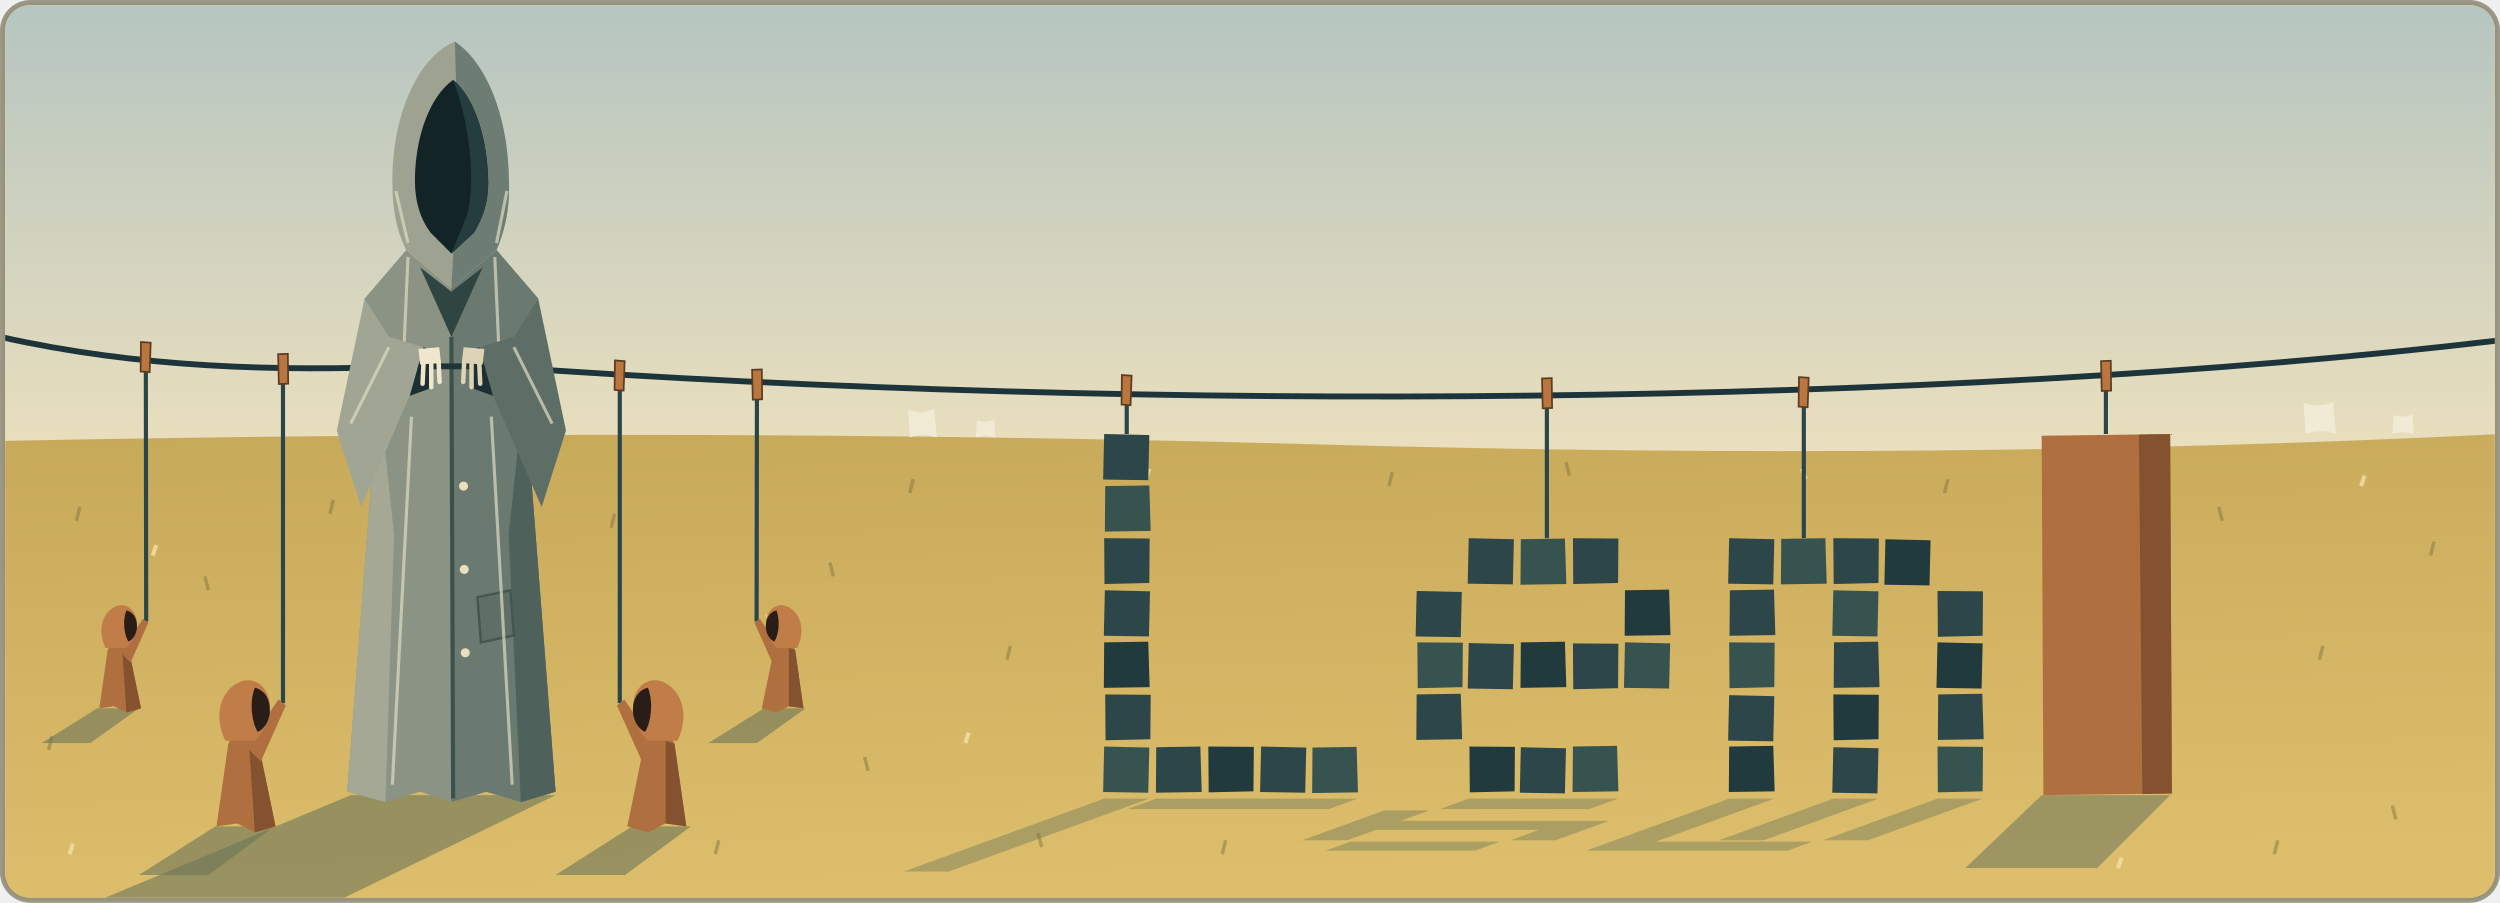
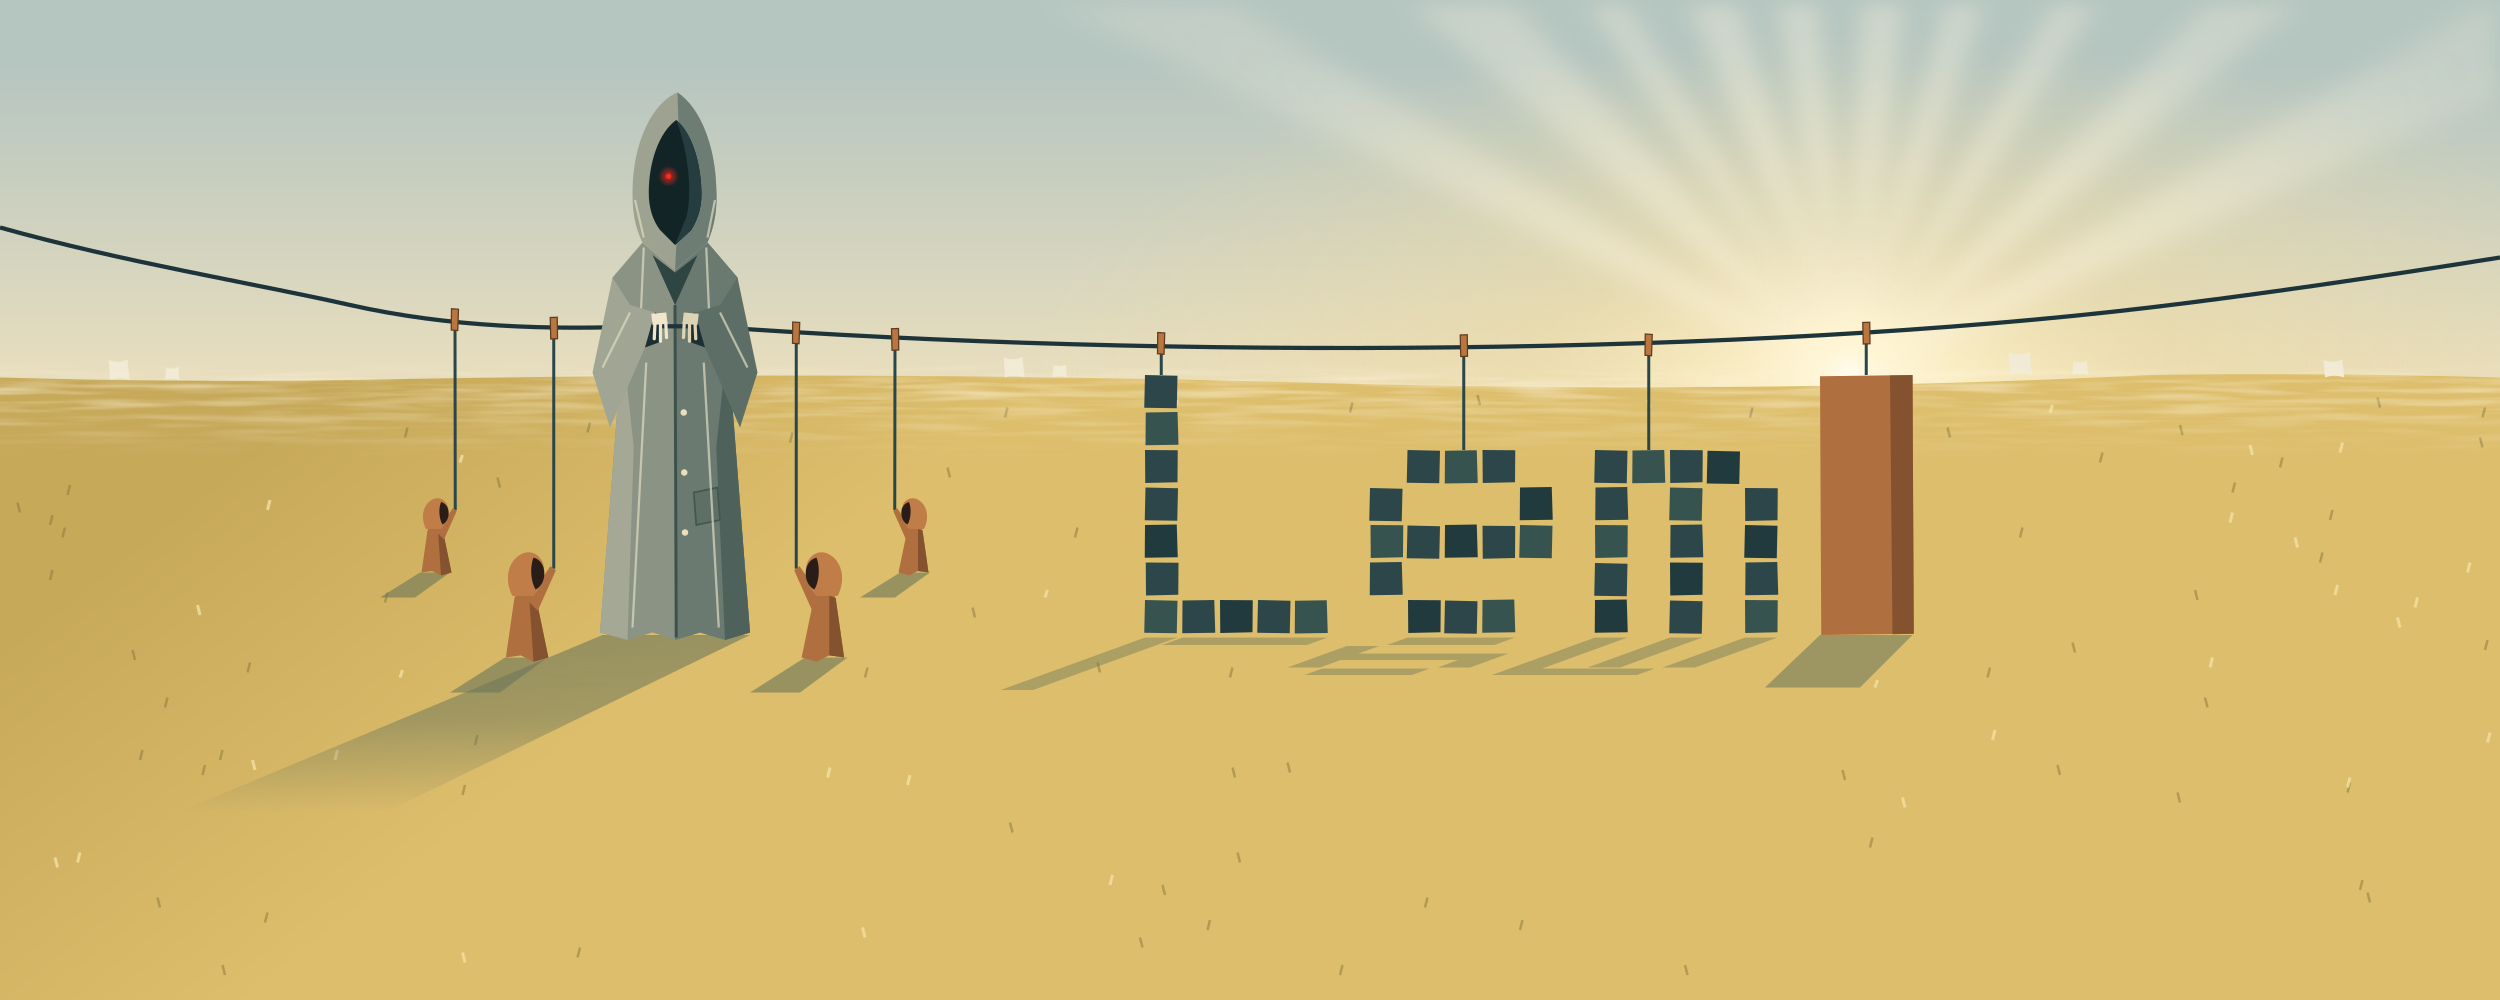
- <svg xmlns="http://www.w3.org/2000/svg" width="720" height="260" viewBox="0 0 720 260" role="img" aria-labelledby="c2-title c2-desc">
+ <svg xmlns="http://www.w3.org/2000/svg" width="1600" height="640" viewBox="0 0 1600 640" preserveAspectRatio="xMidYMid slice" role="img" aria-labelledby="c2-title c2-desc">
+   <style>
+ .c2-sky-night { display: none; }
+ .pulse { fill: none; stroke-linecap: round; animation: run2 8s linear infinite; }
+ .flash { opacity: 0; animation: flash 8s linear infinite; }
+ .drip { fill: none; stroke: #ffe7a0; stroke-width: 1.6; stroke-dasharray: 22 300; stroke-dashoffset: 22; animation: drip 8s linear infinite; }
+ .glow { opacity: 0; animation: glow 8s linear infinite; }
+ .tile { opacity: 0; animation: tile 8s linear infinite; }
+ .eye { animation: blink 6s linear infinite; }
+ .flare { opacity: 0; animation: flare 8s linear 1.5s infinite; }
+ .haze { animation: haze 34s ease-in-out infinite alternate; }
+ .hazein { animation: sun 11s ease-in-out infinite; }
+ .fan { animation: sway 46s ease-in-out infinite alternate; transform-origin: 0 0; }
+ .ray { animation: ray 9s ease-in-out infinite; }
+ .heat1 { animation: heat1 9s ease-in-out infinite alternate; }
+ .heat2 { animation: heat2 13s ease-in-out infinite alternate; }
+ .stars circle, .star { animation: twinkle 4s ease-in-out infinite; }
+ .band1 { animation: drift1 46s ease-in-out infinite alternate; }
+ .band2 { animation: drift2 64s ease-in-out infinite alternate; }
+ .breathe1 { animation: breathe 13s ease-in-out infinite; transform-origin: 0 0; }
+ .breathe2 { animation: breathe 17s ease-in-out -6s infinite; transform-origin: 0 0; }
+ @keyframes run0 { 0% { stroke-dashoffset: 160; } 80% { stroke-dashoffset: -1000; } 100% { stroke-dashoffset: -1000; } }
+ @keyframes run1 { 0% { stroke-dashoffset: 70; } 80% { stroke-dashoffset: -1090; } 100% { stroke-dashoffset: -1090; } }
+ @keyframes run2 { 0% { stroke-dashoffset: 24; } 80% { stroke-dashoffset: -1136; } 100% { stroke-dashoffset: -1136; } }
+ @keyframes flash { 0% { opacity: 0; } 2% { opacity: 1; } 14% { opacity: 0; } 100% { opacity: 0; } }
+ @keyframes drip { 0% { stroke-dashoffset: 22; } 6% { stroke-dashoffset: -100; } 100% { stroke-dashoffset: -100; } }
+ @keyframes glow { 0% { opacity: 0; } 3% { opacity: 1; } 9% { opacity: .85; } 26% { opacity: 0; } 100% { opacity: 0; } }
+ @keyframes tile { 0% { opacity: 0; } 2% { opacity: 1; } 10% { opacity: 1; } 30% { opacity: 0; } 100% { opacity: 0; } }
+ @keyframes blink { 0%, 91%, 100% { opacity: 1; } 93.5% { opacity: .12; } 96% { opacity: 1; } }
+ @keyframes flare { 0% { opacity: 0; } 3% { opacity: 1; } 8% { opacity: .9; } 18% { opacity: 0; } 100% { opacity: 0; } }
+ @keyframes haze { from { transform: translateX(-60px); } to { transform: translateX(50px); } }
+ @keyframes sun { 0%, 100% { opacity: .82; } 50% { opacity: 1; } }
+ @keyframes sway { from { transform: rotate(-5deg); } to { transform: rotate(4deg); } }
+ @keyframes ray { 0%, 100% { opacity: .25; } 50% { opacity: 1; } }
+ @keyframes heat1 { from { transform: translateX(-40px); } to { transform: translateX(40px); } }
+ @keyframes heat2 { from { transform: translateX(50px); } to { transform: translateX(-50px); } }
+ @keyframes twinkle { 0%, 100% { opacity: .9; } 50% { opacity: .2; } }
+ @keyframes drift1 { from { transform: translateX(-150px); } to { transform: translateX(130px); } }
+ @keyframes drift2 { from { transform: translateX(120px); } to { transform: translateX(-160px); } }
+ @keyframes breathe { 0%, 100% { opacity: .55; transform: scaleY(.88); } 50% { opacity: 1; transform: scaleY(1.08); } }
+ @media (prefers-reduced-motion: reduce) { * { animation: none !important; } }
+ </style>
  <defs>
-     <linearGradient id="c2-sky" x1="0" y1="0" x2="0" y2="1">
+     <linearGradient id="c2-sky" gradientUnits="userSpaceOnUse" x1="0" y1="0" x2="0" y2="130">
      <stop stop-color="#b5c5c0" />
      <stop offset="1" stop-color="#eadfbe" />
    </linearGradient>
-     <linearGradient id="c2-field" x1="0" y1="0" x2=".15" y2="1">
+     <linearGradient id="c2-field" gradientUnits="userSpaceOnUse" x1="0" y1="123" x2="108" y2="260">
      <stop stop-color="#c7a95a" />
      <stop offset="1" stop-color="#ddbe6c" />
    </linearGradient>
-     <clipPath id="c2-clip">
-       <rect x="1.5" y="1.5" width="717" height="257" rx="7" />
-     </clipPath>
+     <linearGradient id="c2-coatshade" gradientUnits="userSpaceOnUse" x1="0" y1="229" x2="0" y2="300">
+       <stop stop-color="#6a7559" stop-opacity=".6" />
+       <stop offset=".46" stop-color="#6a7559" stop-opacity=".5" />
+       <stop offset="1" stop-color="#6a7559" stop-opacity="0" />
+     </linearGradient>
+     <filter id="c2-soft" filterUnits="userSpaceOnUse" x="-200" y="-100" width="1200" height="500">
+       <feGaussianBlur stdDeviation="2.4" />
+     </filter>
+     <filter id="c2-soft3" filterUnits="userSpaceOnUse" x="-200" y="-100" width="1200" height="500">
+       <feGaussianBlur stdDeviation=".5" />
+     </filter>
+     <filter id="c2-soft2" filterUnits="userSpaceOnUse" x="-200" y="-100" width="1200" height="500">
+       <feGaussianBlur stdDeviation="1" />
+     </filter>
+     <filter id="c2-bloom">
+       <feGaussianBlur in="SourceGraphic" stdDeviation="3.2" result="b" />
+       <feMerge>
+         <feMergeNode in="b" />
+         <feMergeNode in="b" />
+         <feMergeNode in="SourceGraphic" />
+       </feMerge>
+     </filter>
+     <radialGradient id="c2-dot">
+       <stop stop-color="#ffe7a0" />
+       <stop offset=".25" stop-color="#f39a2d" stop-opacity=".8" />
+       <stop offset="1" stop-color="#cf6a1c" stop-opacity="0" />
+     </radialGradient>
+     <radialGradient id="c2-halo">
+       <stop stop-color="#e8862a" stop-opacity=".55" />
+       <stop offset=".5" stop-color="#e8862a" stop-opacity=".2" />
+       <stop offset="1" stop-color="#e8862a" stop-opacity="0" />
+     </radialGradient>
+     <radialGradient id="c2-eye">
+       <stop stop-color="#ff2a1a" />
+       <stop offset=".3" stop-color="#ff2a1a" stop-opacity=".55" />
+       <stop offset="1" stop-color="#ff2a1a" stop-opacity="0" />
+     </radialGradient>
  </defs>
-   <rect x=".75" y=".75" width="718.5" height="258.5" rx="8" fill="#eadfbe" stroke="#77725a" stroke-width="1.5" stroke-opacity=".7" />
-   <g clip-path="url(#c2-clip)">
-     <path d="M0 0H720V130H0Z" fill="url(#c2-sky)" />
-     <path d="M0 127Q200 123 380 128T720 125V260H0Z" fill="url(#c2-field)" />
+   <g transform="translate(224 40) scale(1.6)">
+     <rect x="-140.0" y="-25.0" width="1000.0" height="155.0" fill="url(#c2-sky)" />
+     <g class="c2-sky-day">
+       <defs>
+         <radialGradient id="c2-sun" cx="600" cy="126" r="330" gradientUnits="userSpaceOnUse" gradientTransform="translate(600 126) scale(1 .42) translate(-600 -126)">
+           <stop stop-color="#fffbea" stop-opacity=".95" />
+           <stop offset=".12" stop-color="#fff2c8" stop-opacity=".8" />
+           <stop offset=".4" stop-color="#f3dc9c" stop-opacity=".4" />
+           <stop offset="1" stop-color="#f3dc9c" stop-opacity="0" />
+         </radialGradient>
+         <radialGradient id="c2-core">
+           <stop stop-color="#fffdf2" />
+           <stop offset=".35" stop-color="#fff6d6" stop-opacity=".85" />
+           <stop offset="1" stop-color="#fff0c4" stop-opacity="0" />
+         </radialGradient>
+         <linearGradient id="c2-ray" gradientUnits="userSpaceOnUse" x1="0" y1="0" x2="0" y2="-560">
+           <stop stop-color="#fff8e2" stop-opacity=".75" />
+           <stop offset=".45" stop-color="#fff8e2" stop-opacity=".3" />
+           <stop offset="1" stop-color="#fff8e2" stop-opacity="0" />
+         </linearGradient>
+         <filter id="c2-rayblur" filterUnits="userSpaceOnUse" x="-900" y="-700" width="1800" height="760">
+           <feGaussianBlur stdDeviation="5" />
+         </filter>
+       </defs>
+       <g class="haze">
+         <g class="hazein">
+           <rect x="-260.0" y="-25.0" width="1240.0" height="165.0" fill="url(#c2-sun)" />
+         </g>
+       </g>
+       <g transform="translate(600 126)">
+         <g class="fan" filter="url(#c2-rayblur)" opacity=".7">
+           <path class="ray" d="M-2 0L-28 -560L28 -560L2 0Z" transform="rotate(-62)" fill="url(#c2-ray)" style="animation-duration:11.5s;animation-delay:-9.1s" />
+           <path class="ray" d="M-2 0L-34 -560L34 -560L2 0Z" transform="rotate(-46)" fill="url(#c2-ray)" style="animation-duration:11.4s;animation-delay:-10.6s" />
+           <path class="ray" d="M-2 0L-16 -560L16 -560L2 0Z" transform="rotate(-33)" fill="url(#c2-ray)" style="animation-duration:9.8s;animation-delay:-9.2s" />
+           <path class="ray" d="M-2 0L-28 -560L28 -560L2 0Z" transform="rotate(-20)" fill="url(#c2-ray)" style="animation-duration:12.4s;animation-delay:-1.4s" />
+           <path class="ray" d="M-2 0L-25 -560L25 -560L2 0Z" transform="rotate(-8)" fill="url(#c2-ray)" style="animation-duration:8.5s;animation-delay:-4.6s" />
+           <path class="ray" d="M-2 0L-27 -560L27 -560L2 0Z" transform="rotate(5)" fill="url(#c2-ray)" style="animation-duration:7.1s;animation-delay:-1.5s" />
+           <path class="ray" d="M-2 0L-21 -560L21 -560L2 0Z" transform="rotate(17)" fill="url(#c2-ray)" style="animation-duration:12.5s;animation-delay:-9.6s" />
+           <path class="ray" d="M-2 0L-19 -560L19 -560L2 0Z" transform="rotate(31)" fill="url(#c2-ray)" style="animation-duration:11.8s;animation-delay:-1.6s" />
+           <path class="ray" d="M-2 0L-28 -560L28 -560L2 0Z" transform="rotate(47)" fill="url(#c2-ray)" style="animation-duration:7.8s;animation-delay:-0.0s" />
+           <path class="ray" d="M-2 0L-33 -560L33 -560L2 0Z" transform="rotate(63)" fill="url(#c2-ray)" style="animation-duration:8.3s;animation-delay:-1.8s" />
+         </g>
+       </g>
+       <circle cx="600" cy="126" r="34" fill="url(#c2-core)" />
+     </g>
+     <g class="c2-sky-night">
+       <defs>
+         <radialGradient id="c2-star">
+           <stop stop-color="#f4efdc" stop-opacity=".8" />
+           <stop offset=".3" stop-color="#cfd6c4" stop-opacity=".25" />
+           <stop offset="1" stop-color="#cfd6c4" stop-opacity="0" />
+         </radialGradient>
+         <linearGradient id="c2-aur" x1="0" y1="0" x2="0" y2="1">
+           <stop stop-color="#b5c5c0" stop-opacity="0" />
+           <stop offset=".3" stop-color="#b5c5c0" stop-opacity=".55" />
+           <stop offset=".55" stop-color="#a9d0bc" stop-opacity=".7" />
+           <stop offset=".72" stop-color="#cfd6c4" stop-opacity=".45" />
+           <stop offset=".85" stop-color="#c7a95a" stop-opacity=".16" />
+           <stop offset="1" stop-color="#c7a95a" stop-opacity="0" />
+         </linearGradient>
+         <pattern id="c2-streaks" patternUnits="userSpaceOnUse" width="151" height="400" y="-100">
+           <rect width="151" height="400" fill="#ffffff" fill-opacity=".3" />
+           <rect x="0.0" width="2" height="400" fill="#ffffff" fill-opacity="0.7" />
+           <rect x="6.3" width="6" height="400" fill="#ffffff" fill-opacity="1" />
+           <rect x="18.5" width="1.5" height="400" fill="#ffffff" fill-opacity="0.5" />
+           <rect x="28.3" width="4" height="400" fill="#ffffff" fill-opacity="0.85" />
+           <rect x="37.9" width="2" height="400" fill="#ffffff" fill-opacity="1" />
+           <rect x="45.5" width="6" height="400" fill="#ffffff" fill-opacity="1" />
+           <rect x="56.0" width="2" height="400" fill="#ffffff" fill-opacity="0.7" />
+           <rect x="64.2" width="6" height="400" fill="#ffffff" fill-opacity="1" />
+           <rect x="77.3" width="9" height="400" fill="#ffffff" fill-opacity="0.5" />
+           <rect x="89.0" width="6" height="400" fill="#ffffff" fill-opacity="0.5" />
+           <rect x="98.7" width="1.5" height="400" fill="#ffffff" fill-opacity="0.85" />
+           <rect x="105.3" width="9" height="400" fill="#ffffff" fill-opacity="1" />
+           <rect x="121.1" width="4" height="400" fill="#ffffff" fill-opacity="1" />
+           <rect x="132.1" width="6" height="400" fill="#ffffff" fill-opacity="1" />
+           <rect x="146.8" width="2" height="400" fill="#ffffff" fill-opacity="0.85" />
+         </pattern>
+         <mask id="c2-curtain" maskUnits="userSpaceOnUse" x="-500" y="-200" width="1700" height="400">
+           <rect x="-500" y="-200" width="1700" height="400" fill="url(#c2-streaks)" />
+         </mask>
+         <filter id="c2-aurblur" x="-20%" y="-60%" width="140%" height="220%">
+           <feGaussianBlur stdDeviation="4.2 6" />
+         </filter>
+       </defs>
+       <g class="stars">
+         <circle cx="312.7" cy="55.9" r="0.7" fill="#d6cfb0" style="animation-duration:5.1s;animation-delay:-3.0s" />
+         <circle cx="46.6" cy="49.2" r="1.0" fill="#cfd6c4" style="animation-duration:3.1s;animation-delay:-0.9s" />
+         <circle cx="-46.9" cy="91.2" r="1.0" fill="#e3dcc0" style="animation-duration:5.5s;animation-delay:-2.2s" />
+         <circle cx="313.3" cy="81.2" r="1.0" fill="#cfd6c4" style="animation-duration:5.7s;animation-delay:-4.7s" />
+         <circle cx="-74.2" cy="-18.0" r="0.55" fill="#e3dcc0" style="animation-duration:6.4s;animation-delay:-2.1s" />
+         <circle cx="450.4" cy="4.5" r="0.55" fill="#c5c8b4" style="animation-duration:5.0s;animation-delay:-3.3s" />
+         <circle cx="317.6" cy="16.2" r="0.8" fill="#e3dcc0" style="animation-duration:6.1s;animation-delay:-1.9s" />
+         <circle cx="91.3" cy="17.8" r="0.45" fill="#e3dcc0" style="animation-duration:4.6s;animation-delay:-3.9s" />
+         <circle cx="247.2" cy="112.1" r="0.45" fill="#cfd6c4" style="animation-duration:3.6s;animation-delay:-3.3s" />
+         <circle cx="-64.4" cy="65.8" r="1.0" fill="#c5c8b4" style="animation-duration:4.3s;animation-delay:-1.3s" />
+         <circle cx="-121.9" cy="34.8" r="0.45" fill="#cfd6c4" style="animation-duration:3.8s;animation-delay:-0.4s" />
+         <circle cx="-77.5" cy="89.4" r="0.55" fill="#cfd6c4" style="animation-duration:4.8s;animation-delay:-0.9s" />
+         <circle cx="590.5" cy="-4.5" r="1.0" fill="#d6cfb0" style="animation-duration:3.2s;animation-delay:-1.3s" />
+         <circle cx="74.6" cy="15.0" r="0.8" fill="#c5c8b4" style="animation-duration:7.5s;animation-delay:-0.1s" />
+         <circle cx="49.2" cy="117.4" r="0.8" fill="#e3dcc0" style="animation-duration:2.8s;animation-delay:-0.4s" />
+         <circle cx="301.9" cy="-21.6" r="0.8" fill="#c5c8b4" style="animation-duration:6.7s;animation-delay:-2.6s" />
+         <circle cx="-63.2" cy="6.4" r="1.0" fill="#cfd6c4" style="animation-duration:2.7s;animation-delay:-1.0s" />
+         <circle cx="481.4" cy="-5.1" r="0.8" fill="#d6cfb0" style="animation-duration:6.7s;animation-delay:-0.9s" />
+         <circle cx="246.8" cy="65.4" r="0.6" fill="#cfd6c4" style="animation-duration:6.6s;animation-delay:-1.6s" />
+         <circle cx="51.7" cy="81.3" r="0.8" fill="#cfd6c4" style="animation-duration:6.0s;animation-delay:-2.3s" />
+         <circle cx="342.6" cy="-11.9" r="0.45" fill="#e3dcc0" style="animation-duration:3.1s;animation-delay:-1.6s" />
+         <circle cx="116.6" cy="81.3" r="0.7" fill="#c5c8b4" style="animation-duration:4.7s;animation-delay:-4.2s" />
+         <circle cx="351.1" cy="50.3" r="1.0" fill="#e3dcc0" style="animation-duration:3.2s;animation-delay:-1.5s" />
+         <circle cx="512.6" cy="63.8" r="0.45" fill="#c5c8b4" style="animation-duration:3.6s;animation-delay:-3.3s" />
+         <circle cx="607.5" cy="-13.2" r="0.7" fill="#d6cfb0" style="animation-duration:3.8s;animation-delay:-0.2s" />
+         <circle cx="143.3" cy="51.9" r="0.55" fill="#e3dcc0" style="animation-duration:4.4s;animation-delay:-3.9s" />
+         <circle cx="837.6" cy="69.6" r="1.0" fill="#cfd6c4" style="animation-duration:5.5s;animation-delay:-5.1s" />
+         <circle cx="334.9" cy="27.4" r="0.6" fill="#e3dcc0" style="animation-duration:2.7s;animation-delay:-1.7s" />
+         <circle cx="342.3" cy="80.0" r="0.6" fill="#cfd6c4" style="animation-duration:7.5s;animation-delay:-0.6s" />
+         <circle cx="405.8" cy="80.9" r="1.0" fill="#cfd6c4" style="animation-duration:6.5s;animation-delay:-5.9s" />
+         <circle cx="212.7" cy="73.6" r="0.45" fill="#d6cfb0" style="animation-duration:7.2s;animation-delay:-0.2s" />
+         <circle cx="359.9" cy="-21.0" r="1.0" fill="#d6cfb0" style="animation-duration:4.5s;animation-delay:-0.1s" />
+         <circle cx="-65.2" cy="-10.2" r="0.45" fill="#c5c8b4" style="animation-duration:6.9s;animation-delay:-5.0s" />
+         <circle cx="249.1" cy="80.6" r="0.8" fill="#d6cfb0" style="animation-duration:4.8s;animation-delay:-4.0s" />
+         <circle cx="-53.7" cy="82.8" r="0.45" fill="#c5c8b4" style="animation-duration:5.5s;animation-delay:-2.7s" />
+         <circle cx="91.8" cy="75.5" r="0.7" fill="#d6cfb0" style="animation-duration:3.9s;animation-delay:-0.0s" />
+         <circle cx="162.2" cy="72.6" r="0.55" fill="#cfd6c4" style="animation-duration:6.3s;animation-delay:-2.2s" />
+         <circle cx="787.7" cy="47.3" r="0.55" fill="#c5c8b4" style="animation-duration:4.6s;animation-delay:-1.1s" />
+         <circle cx="493.4" cy="90.3" r="0.55" fill="#cfd6c4" style="animation-duration:4.5s;animation-delay:-2.6s" />
+         <circle cx="177.6" cy="-3.8" r="0.7" fill="#c5c8b4" style="animation-duration:6.7s;animation-delay:-5.7s" />
+         <circle cx="31.1" cy="40.5" r="0.6" fill="#cfd6c4" style="animation-duration:6.7s;animation-delay:-2.6s" />
+         <circle cx="379.9" cy="71.8" r="1.0" fill="#d6cfb0" style="animation-duration:4.2s;animation-delay:-3.5s" />
+         <circle cx="139.5" cy="62.7" r="1.0" fill="#c5c8b4" style="animation-duration:5.4s;animation-delay:-1.7s" />
+         <circle cx="649.8" cy="-20.3" r="0.55" fill="#d6cfb0" style="animation-duration:4.8s;animation-delay:-0.1s" />
+         <circle cx="687.7" cy="10.5" r="0.55" fill="#e3dcc0" style="animation-duration:7.4s;animation-delay:-0.9s" />
+         <circle cx="-28.6" cy="52.5" r="1.0" fill="#c5c8b4" style="animation-duration:7.3s;animation-delay:-5.0s" />
+         <circle cx="61.1" cy="44.0" r="0.55" fill="#e3dcc0" style="animation-duration:6.3s;animation-delay:-3.4s" />
+         <circle cx="-101.0" cy="8.9" r="0.6" fill="#cfd6c4" style="animation-duration:4.5s;animation-delay:-3.6s" />
+         <circle cx="763.8" cy="-10.7" r="1.0" fill="#d6cfb0" style="animation-duration:3.2s;animation-delay:-1.5s" />
+         <circle cx="428.4" cy="101.0" r="0.6" fill="#d6cfb0" style="animation-duration:4.2s;animation-delay:-4.1s" />
+         <circle cx="-38.6" cy="99.1" r="1.0" fill="#e3dcc0" style="animation-duration:3.6s;animation-delay:-3.3s" />
+         <circle cx="649.0" cy="22.2" r="1.0" fill="#e3dcc0" style="animation-duration:4.3s;animation-delay:-0.4s" />
+         <circle cx="301.3" cy="54.6" r="0.6" fill="#d6cfb0" style="animation-duration:7.1s;animation-delay:-1.6s" />
+         <circle cx="725.3" cy="37.5" r="0.45" fill="#cfd6c4" style="animation-duration:5.2s;animation-delay:-3.6s" />
+         <circle cx="773.5" cy="43.3" r="0.8" fill="#d6cfb0" style="animation-duration:7.2s;animation-delay:-3.6s" />
+         <circle cx="806.5" cy="-10.9" r="0.55" fill="#d6cfb0" style="animation-duration:5.2s;animation-delay:-1.5s" />
+         <circle cx="587.5" cy="67.1" r="0.8" fill="#c5c8b4" style="animation-duration:4.1s;animation-delay:-1.6s" />
+         <circle cx="432.6" cy="5.3" r="0.8" fill="#e3dcc0" style="animation-duration:5.1s;animation-delay:-3.1s" />
+         <circle cx="261.2" cy="90.0" r="0.8" fill="#e3dcc0" style="animation-duration:5.0s;animation-delay:-3.5s" />
+         <circle cx="-71.5" cy="53.0" r="0.7" fill="#d6cfb0" style="animation-duration:3.9s;animation-delay:-1.9s" />
+         <circle cx="-10.8" cy="38.1" r="0.7" fill="#c5c8b4" style="animation-duration:3.1s;animation-delay:-1.3s" />
+         <circle cx="-107.8" cy="13.7" r="1.0" fill="#e3dcc0" style="animation-duration:2.8s;animation-delay:-0.4s" />
+         <circle cx="-125.2" cy="17.1" r="1.0" fill="#c5c8b4" style="animation-duration:3.8s;animation-delay:-1.9s" />
+         <circle cx="359.7" cy="59.1" r="0.8" fill="#c5c8b4" style="animation-duration:6.1s;animation-delay:-4.3s" />
+         <circle cx="736.5" cy="-19.7" r="1.0" fill="#d6cfb0" style="animation-duration:6.6s;animation-delay:-4.1s" />
+         <circle cx="398.0" cy="98.8" r="0.8" fill="#cfd6c4" style="animation-duration:5.2s;animation-delay:-4.4s" />
+         <circle cx="471.0" cy="97.8" r="0.55" fill="#c5c8b4" style="animation-duration:7.0s;animation-delay:-2.2s" />
+         <circle cx="100.9" cy="79.4" r="0.6" fill="#d6cfb0" style="animation-duration:3.1s;animation-delay:-2.6s" />
+         <circle cx="282.1" cy="88.4" r="0.55" fill="#cfd6c4" style="animation-duration:4.6s;animation-delay:-3.1s" />
+         <circle cx="-119.3" cy="5.3" r="1.0" fill="#c5c8b4" style="animation-duration:7.1s;animation-delay:-6.8s" />
+         <circle cx="-22.3" cy="48.3" r="0.6" fill="#cfd6c4" style="animation-duration:6.5s;animation-delay:-3.1s" />
+         <circle cx="-112.8" cy="84.4" r="0.8" fill="#d6cfb0" style="animation-duration:3.3s;animation-delay:-0.6s" />
+         <circle cx="65.7" cy="95.5" r="0.6" fill="#e3dcc0" style="animation-duration:5.4s;animation-delay:-0.7s" />
+         <circle cx="539.9" cy="-12.1" r="0.45" fill="#c5c8b4" style="animation-duration:4.5s;animation-delay:-1.9s" />
+         <circle cx="215.4" cy="6.6" r="0.6" fill="#e3dcc0" style="animation-duration:5.7s;animation-delay:-0.2s" />
+         <circle cx="62.1" cy="34.5" r="0.6" fill="#c5c8b4" style="animation-duration:4.6s;animation-delay:-0.9s" />
+         <circle cx="27.1" cy="49.3" r="0.45" fill="#c5c8b4" style="animation-duration:7.0s;animation-delay:-5.6s" />
+         <circle cx="563.4" cy="98.4" r="1.0" fill="#d6cfb0" style="animation-duration:5.4s;animation-delay:-1.0s" />
+         <circle cx="444.1" cy="25.1" r="0.6" fill="#c5c8b4" style="animation-duration:7.1s;animation-delay:-5.3s" />
+         <circle cx="636.3" cy="91.9" r="0.7" fill="#cfd6c4" style="animation-duration:7.0s;animation-delay:-6.2s" />
+         <circle cx="553.6" cy="85.2" r="0.55" fill="#d6cfb0" style="animation-duration:3.6s;animation-delay:-0.7s" />
+         <circle cx="655.5" cy="19.5" r="0.45" fill="#e3dcc0" style="animation-duration:7.0s;animation-delay:-6.9s" />
+         <circle cx="760.3" cy="-16.0" r="0.6" fill="#c5c8b4" style="animation-duration:4.3s;animation-delay:-2.8s" />
+         <circle cx="429.2" cy="52.2" r="0.7" fill="#d6cfb0" style="animation-duration:5.7s;animation-delay:-4.0s" />
+         <circle cx="474.7" cy="81.2" r="0.6" fill="#d6cfb0" style="animation-duration:4.6s;animation-delay:-0.2s" />
+         <circle cx="57.3" cy="30.0" r="0.45" fill="#c5c8b4" style="animation-duration:3.8s;animation-delay:-3.5s" />
+         <circle cx="409.8" cy="48.6" r="0.8" fill="#e3dcc0" style="animation-duration:5.7s;animation-delay:-4.6s" />
+         <circle cx="-61.3" cy="61.3" r="0.45" fill="#d6cfb0" style="animation-duration:7.2s;animation-delay:-1.1s" />
+         <circle cx="331.9" cy="0.8" r="0.7" fill="#e3dcc0" style="animation-duration:4.7s;animation-delay:-2.3s" />
+         <circle cx="145.7" cy="33.2" r="0.6" fill="#c5c8b4" style="animation-duration:5.2s;animation-delay:-2.5s" />
+         <circle cx="131.1" cy="108.1" r="1.0" fill="#c5c8b4" style="animation-duration:2.7s;animation-delay:-2.1s" />
+         <circle cx="445.3" cy="66.3" r="0.7" fill="#d6cfb0" style="animation-duration:2.9s;animation-delay:-0.9s" />
+         <circle cx="258.4" cy="59.0" r="1.0" fill="#c5c8b4" style="animation-duration:3.0s;animation-delay:-2.7s" />
+         <circle cx="289.9" cy="44.3" r="0.55" fill="#e3dcc0" style="animation-duration:5.2s;animation-delay:-4.8s" />
+         <circle cx="581.4" cy="43.0" r="0.55" fill="#e3dcc0" style="animation-duration:2.8s;animation-delay:-1.2s" />
+         <circle cx="-19.7" cy="98.4" r="0.6" fill="#cfd6c4" style="animation-duration:3.2s;animation-delay:-1.4s" />
+         <circle cx="526.9" cy="41.2" r="0.6" fill="#d6cfb0" style="animation-duration:4.4s;animation-delay:-3.3s" />
+         <circle cx="673.2" cy="-3.7" r="0.6" fill="#cfd6c4" style="animation-duration:3.8s;animation-delay:-0.4s" />
+         <circle cx="750.3" cy="87.6" r="0.8" fill="#c5c8b4" style="animation-duration:3.9s;animation-delay:-2.4s" />
+         <circle cx="583.7" cy="75.6" r="0.55" fill="#c5c8b4" style="animation-duration:6.3s;animation-delay:-1.2s" />
+       </g>
+       <g class="star" style="animation-duration:4.7s;animation-delay:-4.7s">
+         <circle cx="-92" cy="8" r="5" fill="url(#c2-star)" />
+         <circle cx="-92" cy="8" r="1.1" fill="#f4efdc" />
+       </g>
+       <g class="star" style="animation-duration:6.7s;animation-delay:-5.9s">
+         <circle cx="262" cy="-6" r="5" fill="url(#c2-star)" />
+         <circle cx="262" cy="-6" r="1.1" fill="#f4efdc" />
+       </g>
+       <g class="star" style="animation-duration:4.1s;animation-delay:-0.3s">
+         <circle cx="690" cy="18" r="5" fill="url(#c2-star)" />
+         <circle cx="690" cy="18" r="1.1" fill="#f4efdc" />
+       </g>
+       <g class="star" style="animation-duration:4.8s;animation-delay:-2.0s">
+         <circle cx="812" cy="-10" r="5" fill="url(#c2-star)" />
+         <circle cx="812" cy="-10" r="1.1" fill="#f4efdc" />
+       </g>
+       <g class="star" style="animation-duration:5.9s;animation-delay:-0.6s">
+         <circle cx="470" cy="40" r="5" fill="url(#c2-star)" />
+         <circle cx="470" cy="40" r="1.1" fill="#f4efdc" />
+       </g>
+       <g transform="translate(0 30)">
+         <g class="breathe1">
+           <g transform="translate(0 -30)">
+             <g class="band1" filter="url(#c2-aurblur)">
+               <path d="M-360 66.0L-257 67.9L-154 64.5L-51 54.4L51 41.4L154 31.5L257 28.2L360 30.2L463 32.0L566 28.4L669 18.3L771 5.3L874 -4.5L977 -7.7L1080 -5.7L1080 12.6L977 6.7L874 22.2L771 42.6L669 48.8L566 44.9L463 47.6L360 59.4L257 65.6L154 59.5L51 56.4L-51 71.7L-154 96.1L-257 104.9L-360 91.5Z" fill="url(#c2-aur)" mask="url(#c2-curtain)" />
+             </g>
+           </g>
+         </g>
+       </g>
+       <g transform="translate(0 10)">
+         <g class="breathe2">
+           <g transform="translate(0 -10)">
+             <g class="band2" filter="url(#c2-aurblur)">
+               <path d="M-360 52.4L-257 38.6L-154 23.5L-51 14.6L51 14.8L154 20.0L257 22.4L360 16.3L463 2.4L566 -12.7L669 -21.4L771 -21.0L874 -15.8L977 -13.5L1080 -19.9L1080 -4.0L977 13.0L874 11.1L771 -4.6L669 -10.9L566 5.1L463 30.0L360 41.8L257 37.0L154 30.8L51 34.5L-51 42.9L-154 47.5L-257 51.6L-360 63.9Z" fill="url(#c2-aur)" opacity=".7" mask="url(#c2-curtain)" />
+             </g>
+           </g>
+         </g>
+       </g>
+     </g>
+     <path d="M-140.0 126Q-70 128 0 127Q200 123 380 128T720 125Q790 124 860.0 126V375.0H-140.0Z" fill="url(#c2-field)" />
    <path d="M262 126l-.5-8q4 1.500 7.500-.3l.8 8.300q-4-1.500-7.800 0zM281 126l.4-5q2.500 1 5-.2l.3 5.200q-3-1-5.700 0zM664 125l-.6-9q4.500 1.600 8.500-.2l.9 9.200q-4.500-1.600-8.800 0zM689 125l.3-5.500q3 1 5.500-.2l.4 5.700q-3-1-6.200 0z" fill="#f1ead4" />
+     <path d="M-96 127l-.5-8q4 1.5 7.5-.3l.8 8.3q-4-1.5-7.8 0zM-74 127l.4-5q2.5 1 5-.2l.3 5.2q-3-1-5.7 0zM790 126l-.6-7q4 1.4 7.5-.2l.8 7.2q-4-1.4-7.7 0z" fill="#f1ead4" />
    <path d="M22 150l1-4M60 170l-1-4M95 148l1-4M176 152l1-4M240 166l-1-4M262 142l1-4M290 190l1-4M300 244l-1-4M352 246l1-4M400 140l1-4M452 137l-1-4M560 142l1-4M640 150l-1-4M668 190l1-4M690 236l-1-4M655 246l1-4M700 160l1-4M14 216l1-4M250 222l-1-4M206 246l1-4" fill="none" stroke="#85763c" stroke-width="1" opacity=".5" />
    <path d="M44 160l1-3M120 142l1-3M222 180l-1-3M278 214l1-3M330 138l1-3M520 138l-1-3M610 250l1-3M680 140l1-3M20 246l1-3" fill="none" stroke="#f3e0a0" stroke-width="1.2" opacity=".8" />
-     <path d="M101 229L160 229L92 262L22 262Z" fill="#6a7559" opacity=".6" />
+     <path d="M-59 285l1 -4M733 149l-1 -4M804 331l1 -4M853 142l1 -4M-120 185l1 -4M50 273l1 -4M356 320l-1 -4M853 154l-1 -4M732 296l-1 -4M317 354l-1 -4M-76 338l-1 -4M812 138l-1 -4M354 286l-1 -4M-84 279l1 -4M-113 173l1 -4M45 293l1 -4M799 292l1 -4M808 336l-1 -4M788 200l1 -4M-115 190l1 -4M396 365l1 -4M-86 239l-1 -4M739 215l-1 -4M743 258l-1 -4M376 284l-1 -4M772 162l1 -4M598 287l-1 -4M-132 180l-1 -4M753 172l1 -4M854 235l1 -4M608 314l1 -4M-50 365l-1 -4M-52 279l1 -4M326 333l-1 -4M-34 344l1 -4M684 285l-1 -4M468 347l1 -4M343 347l1 -4M-120 207l1 -4M-41 244l1 -4M-74 258l1 -4M265 308l-1 -4M792 183l1 -4M91 358l1 -4M535 365l-1 -4M430 338l1 -4" fill="none" stroke="#85763c" stroke-width="1" opacity=".5" />
+     <path d="M744 242l1 -4M223 289l1 -4M-60 221l-1 -4M847 204l1 -4M761 157l-1 -4M779 194l-1 -4M-109 320l1 -4M191 286l1 -4M206 350l-1 -4M657 271l1 -4M796 156l1 -4M622 298l-1 -4M-38 283l-1 -4M-6 279l1 -4M820 226l-1 -4M826 218l1 -4M304 329l1 -4M794 213l1 -4M799 290l1 -4M752 184l1 -4M855 272l1 -4M-117 322l-1 -4M-33 179l1 -4M46 360l-1 -4" fill="none" stroke="#f3e0a0" stroke-width="1.2" opacity=".8" />
+     <g class="c2-sky-day">
+       <defs>
+         <linearGradient id="c2-heatfade" gradientUnits="userSpaceOnUse" x1="0" y1="120" x2="0" y2="158">
+           <stop stop-color="#ffffff" stop-opacity="0" />
+           <stop offset=".25" stop-color="#ffffff" stop-opacity="1" />
+           <stop offset="1" stop-color="#ffffff" stop-opacity="0" />
+         </linearGradient>
+         <mask id="c2-heatmask" maskUnits="userSpaceOnUse" x="-140.0" y="110" width="1000.0" height="60">
+           <rect x="-140.0" y="110" width="1000.0" height="60" fill="url(#c2-heatfade)" />
+         </mask>
+         <filter id="c2-heat" filterUnits="userSpaceOnUse" x="-220.0" y="116" width="1160.0" height="46">
+           <feTurbulence type="fractalNoise" baseFrequency=".018 .32" numOctaves="2" seed="4" />
+           <feColorMatrix type="matrix" values="0 0 0 0 1  0 0 0 0 .95  0 0 0 0 .8  0 0 0 2.6 -1.25" />
+         </filter>
+         <filter id="c2-heat2" filterUnits="userSpaceOnUse" x="-220.0" y="116" width="1160.0" height="46">
+           <feTurbulence type="fractalNoise" baseFrequency=".024 .4" numOctaves="2" seed="11" />
+           <feColorMatrix type="matrix" values="0 0 0 0 1  0 0 0 0 .95  0 0 0 0 .8  0 0 0 2.6 -1.25" />
+         </filter>
+       </defs>
+       <g mask="url(#c2-heatmask)" opacity=".55">
+         <g class="heat1">
+           <rect x="-220.0" y="116" width="1160.0" height="46" filter="url(#c2-heat)" />
+         </g>
+         <g class="heat2" opacity=".7">
+           <rect x="-220.0" y="116" width="1160.0" height="46" filter="url(#c2-heat2)" />
+         </g>
+       </g>
+     </g>
+     <path d="M101 229L160 229L14 300L-69 300Z" fill="url(#c2-coatshade)" />
    <path d="M62 238L79 238L60 252L40 252Z" fill="#6a7559" opacity=".6" />
    <path d="M182 238L199 238L180 252L160 252Z" fill="#6a7559" opacity=".6" />
    <path d="M28 204L40 204L26 214L12 214Z" fill="#6a7559" opacity=".6" />
    <path d="M220 204L232 204L218 214L204 214Z" fill="#6a7559" opacity=".6" />
    <g transform="matrix(1 0 .55 -.2 -126.500 276)" fill="#6a7559" opacity=".42">
      <path d="M318 125h13v105h-13zM333 215h58v15h-58z" />
      <path d="M423 155h43v13h-43zM408 170h13v43h-13zM468 170h13v28h-13zM408 185h73v13h-73zM423 215h43v15h-43z" />
      <path d="M498 155h58v13h-58zM498 155h13v75h-13zM528 170h13v60h-13zM558 170h13v60h-13z" />
    </g>
    <path d="M588 229L625 229L604 250L566 250Z" fill="#6a7559" opacity=".55" />
    <path d="M117 72L105 86L109 112L100 228L111 231L121 228L130 231L140 228L150 231L160 228L151 112L155 86L143 72L130 83Z" fill="#8b9385" />
    <path d="M130 83L143 72L155 86L151 112L160 228L150 231L140 228L130 231Z" fill="#6a7a71" />
    <path d="M151 112L160 228L150 231L146.500 154Z" fill="#4e615a" />
    <path d="M109 112L100 228L111 231L113.500 154Z" fill="#a4a895" />
    <path d="M121 77L130 97L139 77L130 84Z" fill="#2f4541" />
    <path d="M130 97L130.500 230" fill="none" stroke="#3d514b" stroke-width="1.200" />
    <path d="M137.500 172L147 170L148 183L138.500 185Z" fill="#5d6f66" stroke="#43574f" stroke-width=".7" />
    <g fill="#e9dfbc">
      <circle cx="133.500" cy="140" r="1.300" />
      <circle cx="133.700" cy="164" r="1.300" />
      <circle cx="134" cy="188" r="1.300" />
    </g>
    <path d="M118.500 120L113 226M141.500 120L147.500 226M117.500 74L116 108M142.500 74L144 108" fill="none" stroke="#dedbc0" stroke-width=".9" opacity=".7" />
    <path d="M131 12C121 16 113 32 113 52C113 60 114 66 117 72L130 83L143 72C146 65 147 58 146.500 50C146 33 140 18 131 12Z" fill="#9da291" />
    <path d="M131 12C140 18 146 33 146.500 50C147 58 146 65 143 72L130 83L132 46Z" fill="#6e7d74" />
    <path d="M130.500 23C123.500 28 119.500 40 119.500 52C119.500 58 121 63 124 67L130 73L136.500 67C139.500 62 141 57 140.500 50C140 39 136.500 28 130.500 23Z" fill="#132427" />
    <path d="M130.500 23C136.500 28 140 39 140.500 50C141 57 139.500 62 136.500 67L130 73L134.500 62C137 53 135.500 36 130.500 23Z" fill="#263d40" />
+     <g class="eye">
+       <circle cx="127.4" cy="45.5" r="4.2" fill="url(#c2-eye)" />
+       <circle cx="127.4" cy="45.5" r="1.05" fill="#ff2a1a" />
+     </g>
+     <circle class="flare" cx="127.4" cy="45.5" r="9" fill="url(#c2-eye)" />
    <path d="M114 55L117.500 70M146 55L143 70" fill="none" stroke="#dedbc0" stroke-width=".9" opacity=".7" />
-     <path d="M0 97C40 106 80 107 118 105.500L142 105.500C330 119 560 117 720 98" fill="none" stroke="#1d343b" stroke-width="1.700" />
+     <path d="M-140 66C-90 80 -40 88 0 97C40 106 80 107 118 105.5L142 105.5C330 119 560 117 720 98C760 93.25 810 86 860 78" fill="none" stroke="#1d343b" stroke-width="1.700" />
    <path d="M105 86L97 124L104 146L118 114L122 100L112 97Z" fill="#a1a593" />
    <path d="M155 86L163 124L156 146L142 114L138 100L148 97Z" fill="#5d6e66" />
    <path d="M118 114L122 100L125.500 101.500L123.500 112Z" fill="#1c2f33" />
    <path d="M142 114L138 100L134.500 101.500L136.500 112Z" fill="#1c2f33" />
    <path d="M120.500 100.500L126.500 100L127 104.500L121 105Z" fill="#efe6cb" />
    <path d="M139.500 100.500L133.500 100L133 104.500L139 105Z" fill="#ddd3b5" />
    <path d="M122 104L121.700 110.500M124.200 104L124.200 111.500M126.300 104L126.600 110" fill="none" stroke="#efe6cb" stroke-width="1.300" stroke-linecap="round" />
    <path d="M138 104L138.300 110.500M135.800 104L135.800 111.500M133.700 104L133.400 110" fill="none" stroke="#ddd3b5" stroke-width="1.300" stroke-linecap="round" />
    <path d="M101 122L112 100M159 122L148 100" fill="none" stroke="#dedbc0" stroke-width=".9" opacity=".7" />
    <path d="M42 103.500L42.100 179M81.500 106.700L81.500 202.500M178.500 108.300L178.500 202.500M218 111L217.900 179" fill="none" stroke="#2b4649" stroke-width="1.200" />
    <path d="M324.500 112.500L324.500 125M445.500 113.500L445.500 155M519.500 113L519.500 155M606.500 108.500L606.500 125" fill="none" stroke="#2b4649" stroke-width="1.200" />
    <g fill="#b9773f" stroke="#5d3a22" stroke-width=".5">
      <path d="M40.600 98.500l2.800.2-.3 8.500-2.600-.2z" />
      <path d="M80.100 102l2.800-.1.1 8.600-2.700.1z" />
      <path d="M177.100 103.800l2.800.2-.3 8.500-2.600-.2z" />
      <path d="M216.600 106.500l2.800-.1.1 8.600-2.700.1z" />
      <path d="M323.100 108l2.800.2-.3 8.500-2.600-.2z" />
      <path d="M444.100 109l2.800-.1.1 8.600-2.700.1z" />
      <path d="M518.100 108.600l2.800.2-.3 8.500-2.600-.2z" />
      <path d="M605.100 104l2.800-.1.1 8.600-2.700.1z" />
    </g>
    <g transform="translate(70 238) scale(.85)">
      <path d="M-9 0L-5 -28C-4 -31 3 -32 5 -29L11 0L4 2L-2 -1Z" fill="#b06f3e" />
      <path d="M5 -29L11 0L4 2L2 -28Z" fill="#84522f" />
      <path d="M1 -27L12 -43L14.500 -41L6 -22Z" fill="#b06f3e" />
      <path d="M-6 -29C-10 -37 -8 -46 -1 -49C4 -51 9 -47 9 -41C9 -36 7 -32 4 -29Z" fill="#c07d48" />
      <path d="M4 -47C8 -46 9.500 -42 9 -38C8.500 -35 7 -33 5 -32C3 -35 2 -42 4 -47Z" fill="#2a1d18" />
    </g>
    <g transform="translate(190 238) scale(.85)">
      <path d="M9 0L5 -28C4 -31 -3 -32 -5 -29L-11 0L-4 2L2 -1Z" fill="#b06f3e" />
      <path d="M5 -28L9 0L2 -1L2 -29Z" fill="#84522f" />
      <path d="M-1 -27L-12 -43L-14.500 -41L-6 -22Z" fill="#b06f3e" />
      <path d="M6 -29C10 -37 8 -46 1 -49C-4 -51 -9 -47 -9 -41C-9 -36 -7 -32 -4 -29Z" fill="#c07d48" />
      <path d="M-4 -47C-8 -46 -9.500 -42 -9 -38C-8.500 -35 -7 -33 -5 -32C-3 -35 -2 -42 -4 -47Z" fill="#2a1d18" />
    </g>
    <g transform="translate(34 204) scale(.6)">
      <path d="M-9 0L-5 -28C-4 -31 3 -32 5 -29L11 0L4 2L-2 -1Z" fill="#b06f3e" />
      <path d="M5 -29L11 0L4 2L2 -28Z" fill="#84522f" />
      <path d="M1 -27L12 -43L14.500 -41L6 -22Z" fill="#b06f3e" />
      <path d="M-6 -29C-10 -37 -8 -46 -1 -49C4 -51 9 -47 9 -41C9 -36 7 -32 4 -29Z" fill="#c07d48" />
      <path d="M4 -47C8 -46 9.500 -42 9 -38C8.500 -35 7 -33 5 -32C3 -35 2 -42 4 -47Z" fill="#2a1d18" />
    </g>
    <g transform="translate(226 204) scale(.6)">
      <path d="M9 0L5 -28C4 -31 -3 -32 -5 -29L-11 0L-4 2L2 -1Z" fill="#b06f3e" />
      <path d="M5 -28L9 0L2 -1L2 -29Z" fill="#84522f" />
      <path d="M-1 -27L-12 -43L-14.500 -41L-6 -22Z" fill="#b06f3e" />
      <path d="M6 -29C10 -37 8 -46 1 -49C-4 -51 -9 -47 -9 -41C-9 -36 -7 -32 -4 -29Z" fill="#c07d48" />
      <path d="M-4 -47C-8 -46 -9.500 -42 -9 -38C-8.500 -35 -7 -33 -5 -32C-3 -35 -2 -42 -4 -47Z" fill="#2a1d18" />
    </g>
    <g fill="#2c4649">
      <path d="M318 125l13 .3-.3 13-13-.2zM318 155l13.100.1-.1 12.800-12.900.3zM318.200 170l13 .3-.3 13-13-.2zM318.300 200l13.100.1-.1 12.800-12.900.3zM333 215.200l12.700-.2.4 13.100-13.200.2zM363.200 215l13 .3-.3 13-13-.2z" />
      <path d="M423 155l13 .3-.3 13-13-.2zM453 155l13.100.1-.1 12.800-12.900.3zM408 170.200l13 .3-.3 13-13-.2zM423 185.200l13 .3-.3 13-13-.2zM453 185.300l13.100.1-.1 12.800-12.900.3zM408 200l12.700-.2.4 13.100-13.200.2zM438 215.200l13 .3-.3 13-13-.2z" />
      <path d="M498 155l13 .3-.3 13-13-.2zM528 155l13.100.1-.1 12.800-12.900.3zM498.200 170l12.700-.2.4 13.100-13.200.2zM558 170.200l13.100.1-.1 12.800-12.900.3zM528.200 185l12.700-.2.4 13.100-13.200.2zM498 200.200l13 .3-.3 13-13-.2zM558.200 200l12.700-.2.4 13.100-13.200.2zM528 215.200l13 .3-.3 13-13-.2z" />
    </g>
    <g fill="#365350">
      <path d="M318.300 140l12.700-.2.4 13.100-13.200.2zM318 215l13 .3-.3 13-13-.2zM378 215.300l12.700-.2.4 13.100-13.200.2z" />
      <path d="M438 155.300l12.700-.2.4 13.100-13.200.2zM408.200 185l13.100.1-.1 12.800-12.900.3zM468 185l13 .3-.3 13-13-.2zM453 215l12.700-.2.4 13.100-13.200.2z" />
      <path d="M513 155.200l12.700-.2.4 13.100-13.200.2zM528 170l13 .3-.3 13-13-.2zM498 185l13.100.1-.1 12.800-12.900.3zM558 215l13.100.1-.1 12.800-12.900.3z" />
    </g>
    <g fill="#213a3e">
      <path d="M318 185l12.700-.2.4 13.100-13.200.2zM348 215l13.100.1-.1 12.800-12.900.3z" />
      <path d="M468 170l12.700-.2.4 13.100-13.200.2zM438 185l12.700-.2.4 13.100-13.200.2zM423.200 215l13.100.1-.1 12.800-12.900.3z" />
      <path d="M543 155.300l13 .3-.3 13-13-.2zM558 185l13 .3-.3 13-13-.2zM528 200l13.100.1-.1 12.800-12.900.3zM498 215l12.700-.2.4 13.100-13.200.2z" />
    </g>
    <path d="M588 125.500L625 125L625.500 228.500L588.500 229Z" fill="#b06f3e" />
    <path d="M616 125.200L625 125L625.500 228.500L617 228.700Z" fill="#84522f" />
+     <path class="pulse" d="M-140 66C-90 80 -40 88 0 97C40 106 80 107 118 105.5L142 105.5C330 119 560 117 720 98C760 93.25 810 86 860 78" pathLength="1000" stroke="#cf6a1c" stroke-width="8" stroke-opacity="0.6" style="stroke-dasharray:160 3000;stroke-dashoffset:160;animation-name:run0" filter="url(#c2-soft)" />
+     <path class="pulse" d="M-140 66C-90 80 -40 88 0 97C40 106 80 107 118 105.5L142 105.5C330 119 560 117 720 98C760 93.25 810 86 860 78" pathLength="1000" stroke="#f39a2d" stroke-width="4" stroke-opacity="0.9" style="stroke-dasharray:70 3000;stroke-dashoffset:70;animation-name:run1" filter="url(#c2-soft2)" />
+     <path class="pulse" d="M-140 66C-90 80 -40 88 0 97C40 106 80 107 118 105.5L142 105.5C330 119 560 117 720 98C760 93.25 810 86 860 78" pathLength="1000" stroke="#ffe7a0" stroke-width="2.2" stroke-opacity="1" style="stroke-dasharray:24 3000;stroke-dashoffset:24;animation-name:run2" filter="url(#c2-soft3)" />
+     <g>
+       <circle class="flash" cx="42" cy="103.776" r="9" fill="url(#c2-dot)" style="animation-delay:1.078s" />
+       <path class="drip" d="M42 103.5V179" pathLength="100" style="animation-delay:1.128s" />
+       <circle class="flash" cx="81.5" cy="106.001" r="9" fill="url(#c2-dot)" style="animation-delay:1.298s" />
+       <path class="drip" d="M81.5 106.7V202.5" pathLength="100" style="animation-delay:1.348s" />
+       <circle class="flash" cx="178.5" cy="107.936" r="9" fill="url(#c2-dot)" style="animation-delay:1.843s" />
+       <path class="drip" d="M178.5 108.3V202.5" pathLength="100" style="animation-delay:1.893s" />
+       <circle class="flash" cx="218" cy="110.046" r="9" fill="url(#c2-dot)" style="animation-delay:2.064s" />
+       <path class="drip" d="M218 111V179" pathLength="100" style="animation-delay:2.114s" />
+       <circle class="flash" cx="324.5" cy="113.542" r="9" fill="url(#c2-dot)" style="animation-delay:2.661s" />
+       <path class="drip" d="M324.5 112.5V125" pathLength="100" style="animation-delay:2.711s" />
+       <circle class="flash" cx="445.5" cy="113.881" r="9" fill="url(#c2-dot)" style="animation-delay:3.333s" />
+       <path class="drip" d="M445.5 113.5V155" pathLength="100" style="animation-delay:3.383s" />
+       <circle class="flash" cx="519.5" cy="112.134" r="9" fill="url(#c2-dot)" style="animation-delay:3.75s" />
+       <path class="drip" d="M519.5 113V155" pathLength="100" style="animation-delay:3.8s" />
+       <circle class="flash" cx="606.5" cy="108" r="9" fill="url(#c2-dot)" style="animation-delay:4.23s" />
+       <path class="drip" d="M606.5 108.5V125" pathLength="100" style="animation-delay:4.28s" />
+       <g class="glow" style="animation-delay:1.578s">
+         <ellipse cx="35.0" cy="188.4" rx="18" ry="22.8" fill="url(#c2-halo)" />
+         <g class="lit" opacity=".55" fill="#ffd36a">
+           <g transform="translate(34 204) scale(.6)">
+             <path d="M-9 0L-5 -28C-4 -31 3 -32 5 -29L11 0L4 2L-2 -1Z" />
+             <path d="M5 -29L11 0L4 2L2 -28Z" />
+             <path d="M1 -27L12 -43L14.500 -41L6 -22Z" />
+             <path d="M-6 -29C-10 -37 -8 -46 -1 -49C4 -51 9 -47 9 -41C9 -36 7 -32 4 -29Z" />
+             <path d="M4 -47C8 -46 9.500 -42 9 -38C8.500 -35 7 -33 5 -32C3 -35 2 -42 4 -47Z" />
+           </g>
+         </g>
+       </g>
+       <g class="glow" style="animation-delay:1.798s">
+         <ellipse cx="71.0" cy="215.9" rx="25.5" ry="32.3" fill="url(#c2-halo)" />
+         <g class="lit" opacity=".55" fill="#ffd36a">
+           <g transform="translate(70 238) scale(.85)">
+             <path d="M-9 0L-5 -28C-4 -31 3 -32 5 -29L11 0L4 2L-2 -1Z" />
+             <path d="M5 -29L11 0L4 2L2 -28Z" />
+             <path d="M1 -27L12 -43L14.500 -41L6 -22Z" />
+             <path d="M-6 -29C-10 -37 -8 -46 -1 -49C4 -51 9 -47 9 -41C9 -36 7 -32 4 -29Z" />
+             <path d="M4 -47C8 -46 9.500 -42 9 -38C8.500 -35 7 -33 5 -32C3 -35 2 -42 4 -47Z" />
+           </g>
+         </g>
+       </g>
+       <g class="glow" style="animation-delay:2.343s">
+         <ellipse cx="191.0" cy="215.9" rx="25.5" ry="32.3" fill="url(#c2-halo)" />
+         <g class="lit" opacity=".55" fill="#ffd36a">
+           <g transform="translate(190 238) scale(.85)">
+             <path d="M9 0L5 -28C4 -31 -3 -32 -5 -29L-11 0L-4 2L2 -1Z" />
+             <path d="M5 -28L9 0L2 -1L2 -29Z" />
+             <path d="M-1 -27L-12 -43L-14.500 -41L-6 -22Z" />
+             <path d="M6 -29C10 -37 8 -46 1 -49C-4 -51 -9 -47 -9 -41C-9 -36 -7 -32 -4 -29Z" />
+             <path d="M-4 -47C-8 -46 -9.500 -42 -9 -38C-8.500 -35 -7 -33 -5 -32C-3 -35 -2 -42 -4 -47Z" />
+           </g>
+         </g>
+       </g>
+       <g class="glow" style="animation-delay:2.564s">
+         <ellipse cx="227.0" cy="188.4" rx="18" ry="22.8" fill="url(#c2-halo)" />
+         <g class="lit" opacity=".55" fill="#ffd36a">
+           <g transform="translate(226 204) scale(.6)">
+             <path d="M9 0L5 -28C4 -31 -3 -32 -5 -29L-11 0L-4 2L2 -1Z" />
+             <path d="M5 -28L9 0L2 -1L2 -29Z" />
+             <path d="M-1 -27L-12 -43L-14.500 -41L-6 -22Z" />
+             <path d="M6 -29C10 -37 8 -46 1 -49C-4 -51 -9 -47 -9 -41C-9 -36 -7 -32 -4 -29Z" />
+             <path d="M-4 -47C-8 -46 -9.500 -42 -9 -38C-8.500 -35 -7 -33 -5 -32C-3 -35 -2 -42 -4 -47Z" />
+           </g>
+         </g>
+       </g>
+       <g fill="#ffd36a" filter="url(#c2-bloom)">
+         <path class="tile" d="M318 125l13 .3-.3 13-13-.2z" style="animation-delay:3.216s" />
+         <path class="tile" d="M318 155l13.100.1-.1 12.800-12.900.3z" style="animation-delay:3.471s" />
+         <path class="tile" d="M318.200 170l13 .3-.3 13-13-.2z" style="animation-delay:3.599s" />
+         <path class="tile" d="M318.300 200l13.100.1-.1 12.800-12.900.3z" style="animation-delay:3.854s" />
+         <path class="tile" d="M333 215.200l12.700-.2.4 13.100-13.200.2z" style="animation-delay:3.993s" />
+         <path class="tile" d="M363.200 215l13 .3-.3 13-13-.2z" style="animation-delay:4.067s" />
+         <path class="tile" d="M423 155l13 .3-.3 13-13-.2z" style="animation-delay:3.979s" />
+         <path class="tile" d="M453 155l13.100.1-.1 12.800-12.900.3z" style="animation-delay:3.964s" />
+         <path class="tile" d="M408 170.200l13 .3-.3 13-13-.2z" style="animation-delay:4.154s" />
+         <path class="tile" d="M423 185.200l13 .3-.3 13-13-.2z" style="animation-delay:4.173s" />
+         <path class="tile" d="M453 185.300l13.100.1-.1 12.800-12.900.3z" style="animation-delay:4.167s" />
+         <path class="tile" d="M408 200l12.700-.2.4 13.100-13.200.2z" style="animation-delay:4.344s" />
+         <path class="tile" d="M438 215.200l13 .3-.3 13-13-.2z" style="animation-delay:4.4s" />
+         <path class="tile" d="M498 155l13 .3-.3 13-13-.2z" style="animation-delay:4.389s" />
+         <path class="tile" d="M528 155l13.100.1-.1 12.800-12.900.3z" style="animation-delay:4.389s" />
+         <path class="tile" d="M498.200 170l12.700-.2.4 13.100-13.200.2z" style="animation-delay:4.472s" />
+         <path class="tile" d="M558 170.200l13.100.1-.1 12.800-12.900.3z" style="animation-delay:4.674s" />
+         <path class="tile" d="M528.200 185l12.700-.2.4 13.100-13.200.2z" style="animation-delay:4.586s" />
+         <path class="tile" d="M498 200.200l13 .3-.3 13-13-.2z" style="animation-delay:4.707s" />
+         <path class="tile" d="M558.200 200l12.700-.2.4 13.100-13.200.2z" style="animation-delay:4.832s" />
+         <path class="tile" d="M528 215.200l13 .3-.3 13-13-.2z" style="animation-delay:4.831s" />
+         <path class="tile" d="M318.300 140l12.700-.2.4 13.100-13.200.2z" style="animation-delay:3.344s" />
+         <path class="tile" d="M318 215l13 .3-.3 13-13-.2z" style="animation-delay:3.981s" />
+         <path class="tile" d="M378 215.300l12.700-.2.4 13.100-13.200.2z" style="animation-delay:4.129s" />
+         <path class="tile" d="M438 155.300l12.700-.2.4 13.100-13.200.2z" style="animation-delay:3.891s" />
+         <path class="tile" d="M408.200 185l13.100.1-.1 12.800-12.900.3z" style="animation-delay:4.239s" />
+         <path class="tile" d="M468 185l13 .3-.3 13-13-.2z" style="animation-delay:4.229s" />
+         <path class="tile" d="M453 215l12.700-.2.4 13.100-13.200.2z" style="animation-delay:4.41s" />
+         <path class="tile" d="M513 155.200l12.700-.2.4 13.100-13.200.2z" style="animation-delay:4.307s" />
+         <path class="tile" d="M528 170l13 .3-.3 13-13-.2z" style="animation-delay:4.473s" />
+         <path class="tile" d="M498 185l13.100.1-.1 12.800-12.900.3z" style="animation-delay:4.585s" />
+         <path class="tile" d="M558 215l13.100.1-.1 12.800-12.900.3z" style="animation-delay:4.932s" />
+         <path class="tile" d="M318 185l12.700-.2.4 13.100-13.200.2z" style="animation-delay:3.726s" />
+         <path class="tile" d="M348 215l13.100.1-.1 12.800-12.900.3z" style="animation-delay:4.02s" />
+         <path class="tile" d="M468 170l12.700-.2.4 13.100-13.200.2z" style="animation-delay:4.14s" />
+         <path class="tile" d="M438 185l12.700-.2.4 13.100-13.200.2z" style="animation-delay:4.143s" />
+         <path class="tile" d="M423.200 215l13.100.1-.1 12.800-12.900.3z" style="animation-delay:4.414s" />
+         <path class="tile" d="M543 155.300l13 .3-.3 13-13-.2z" style="animation-delay:4.511s" />
+         <path class="tile" d="M558 185l13 .3-.3 13-13-.2z" style="animation-delay:4.742s" />
+         <path class="tile" d="M528 200l13.100.1-.1 12.800-12.900.3z" style="animation-delay:4.706s" />
+         <path class="tile" d="M498 215l12.700-.2.4 13.100-13.200.2z" style="animation-delay:4.829s" />
+         <path class="tile" d="M588 125.500L625 125L625.500 228.500L588.500 229Z" opacity=".7" style="animation-delay:4.73s" />
+       </g>
+     </g>
  </g>
</svg>
